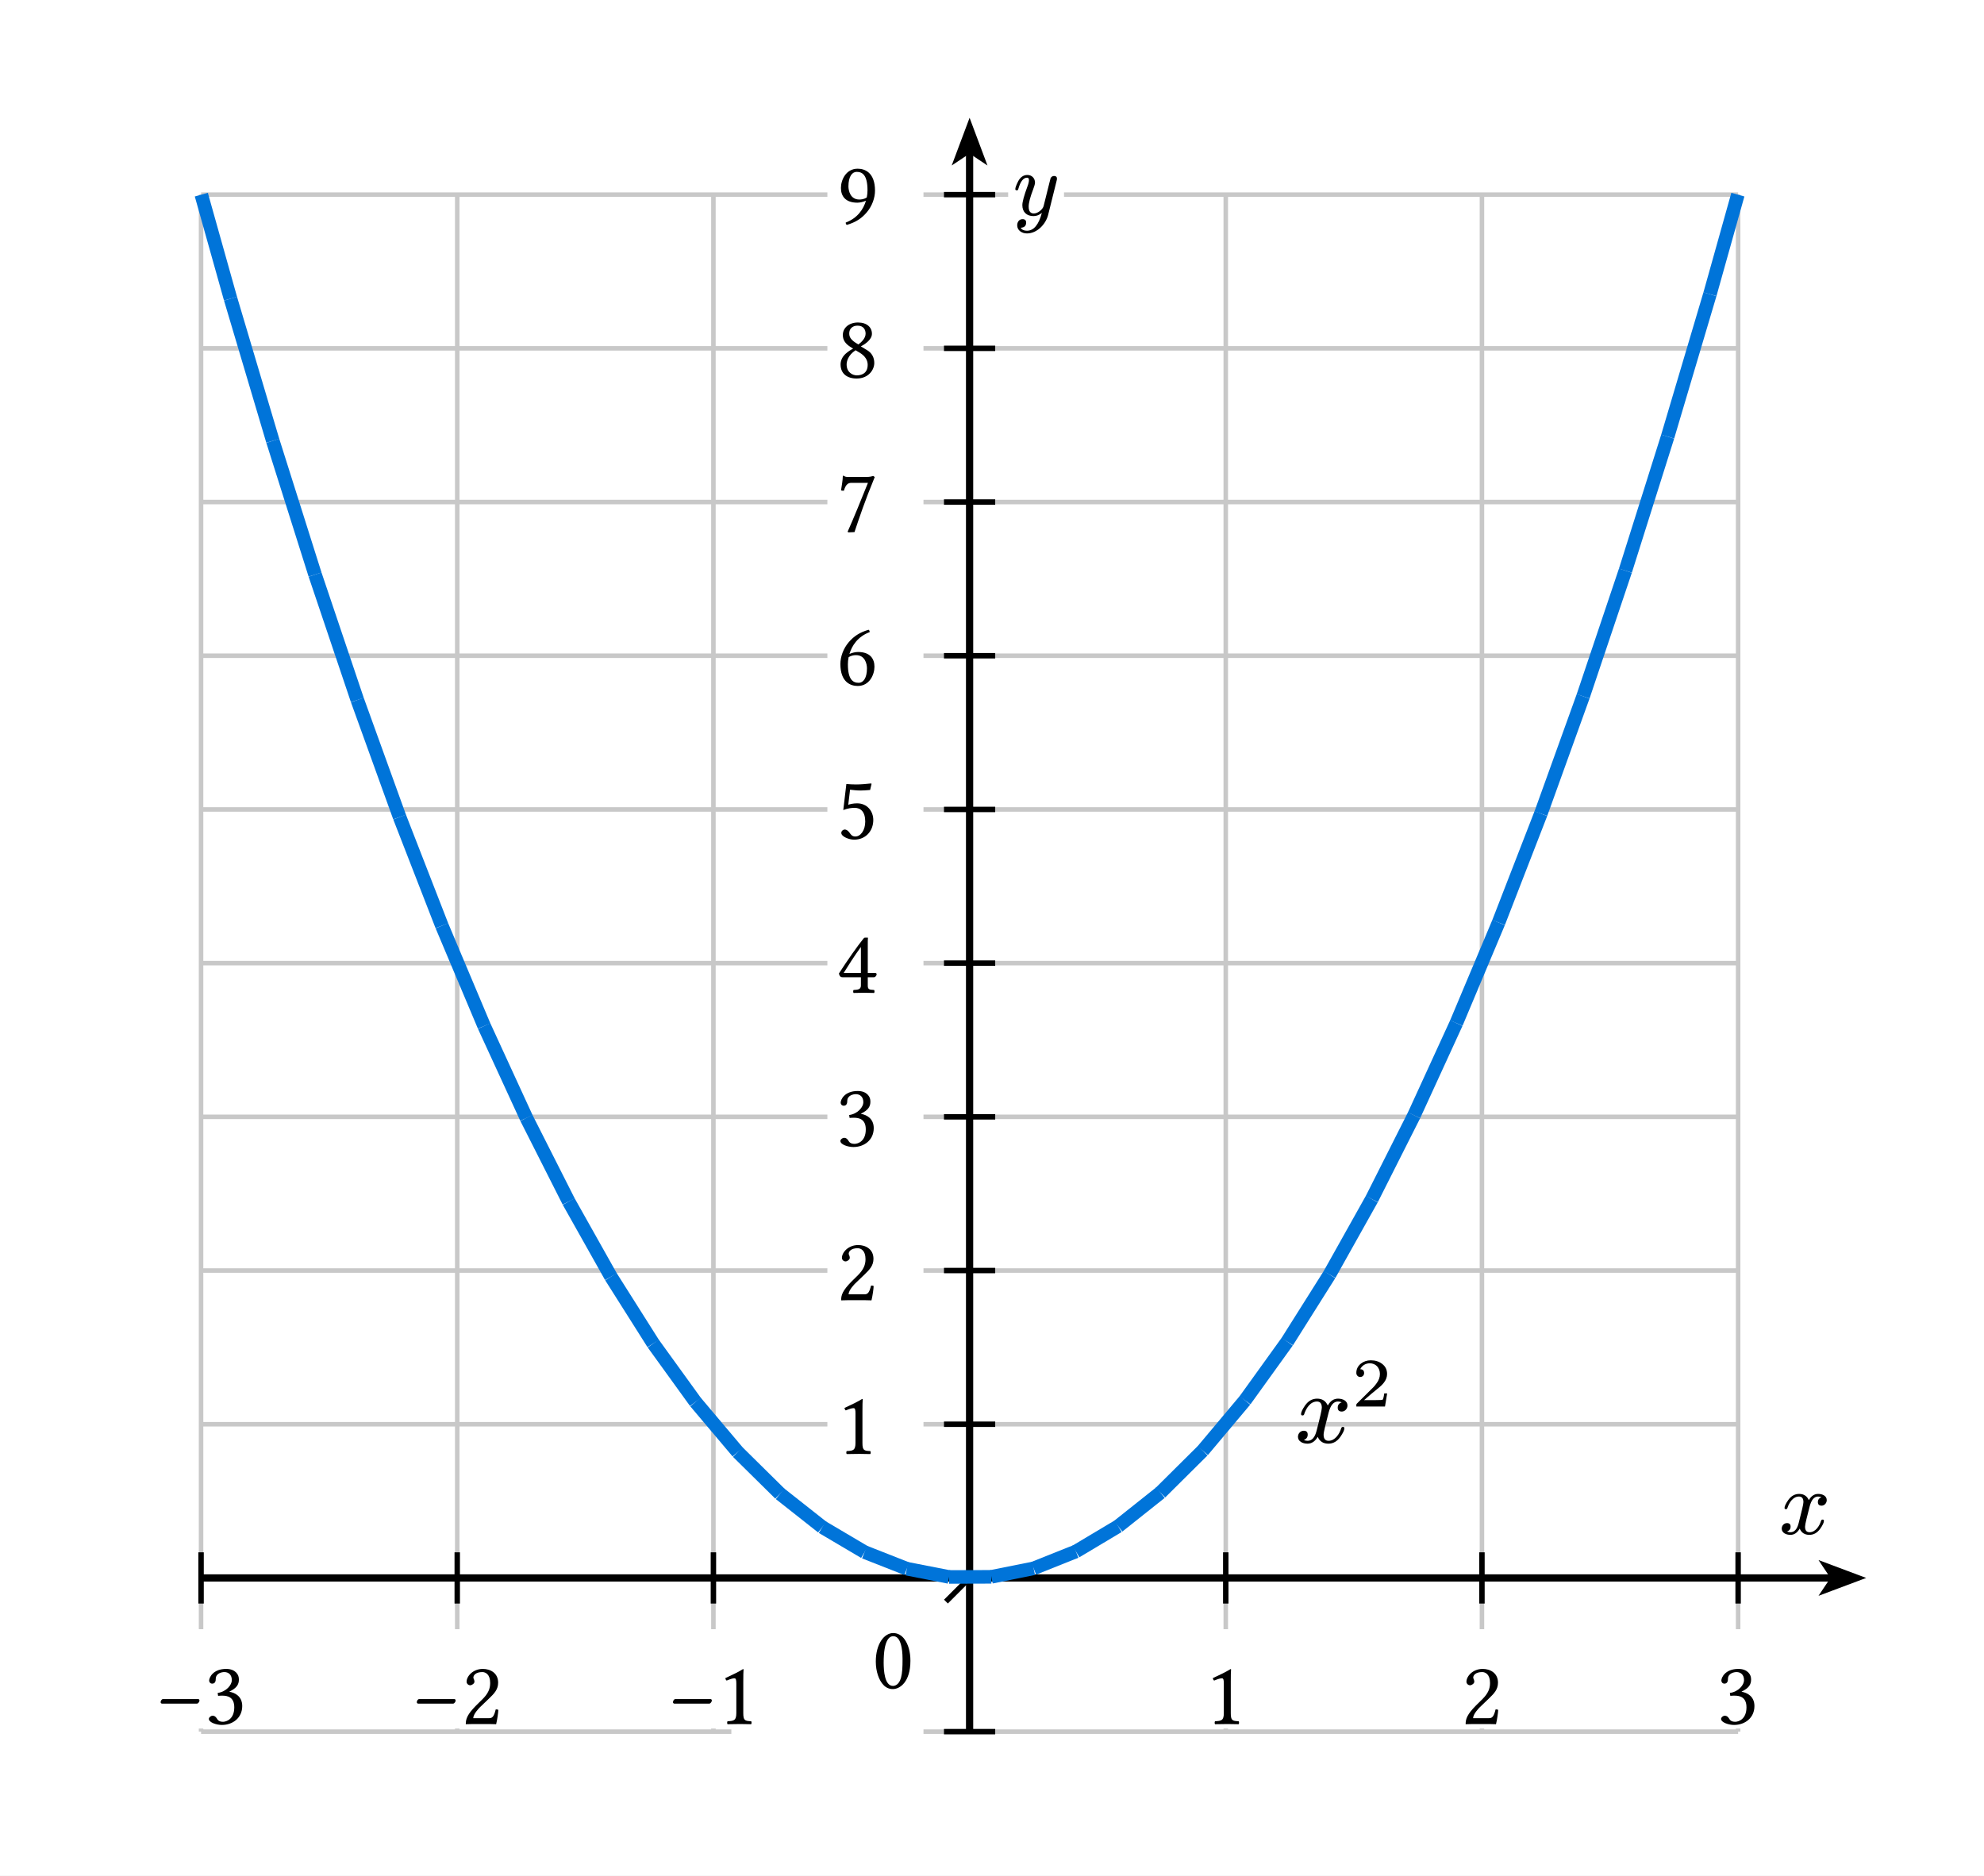
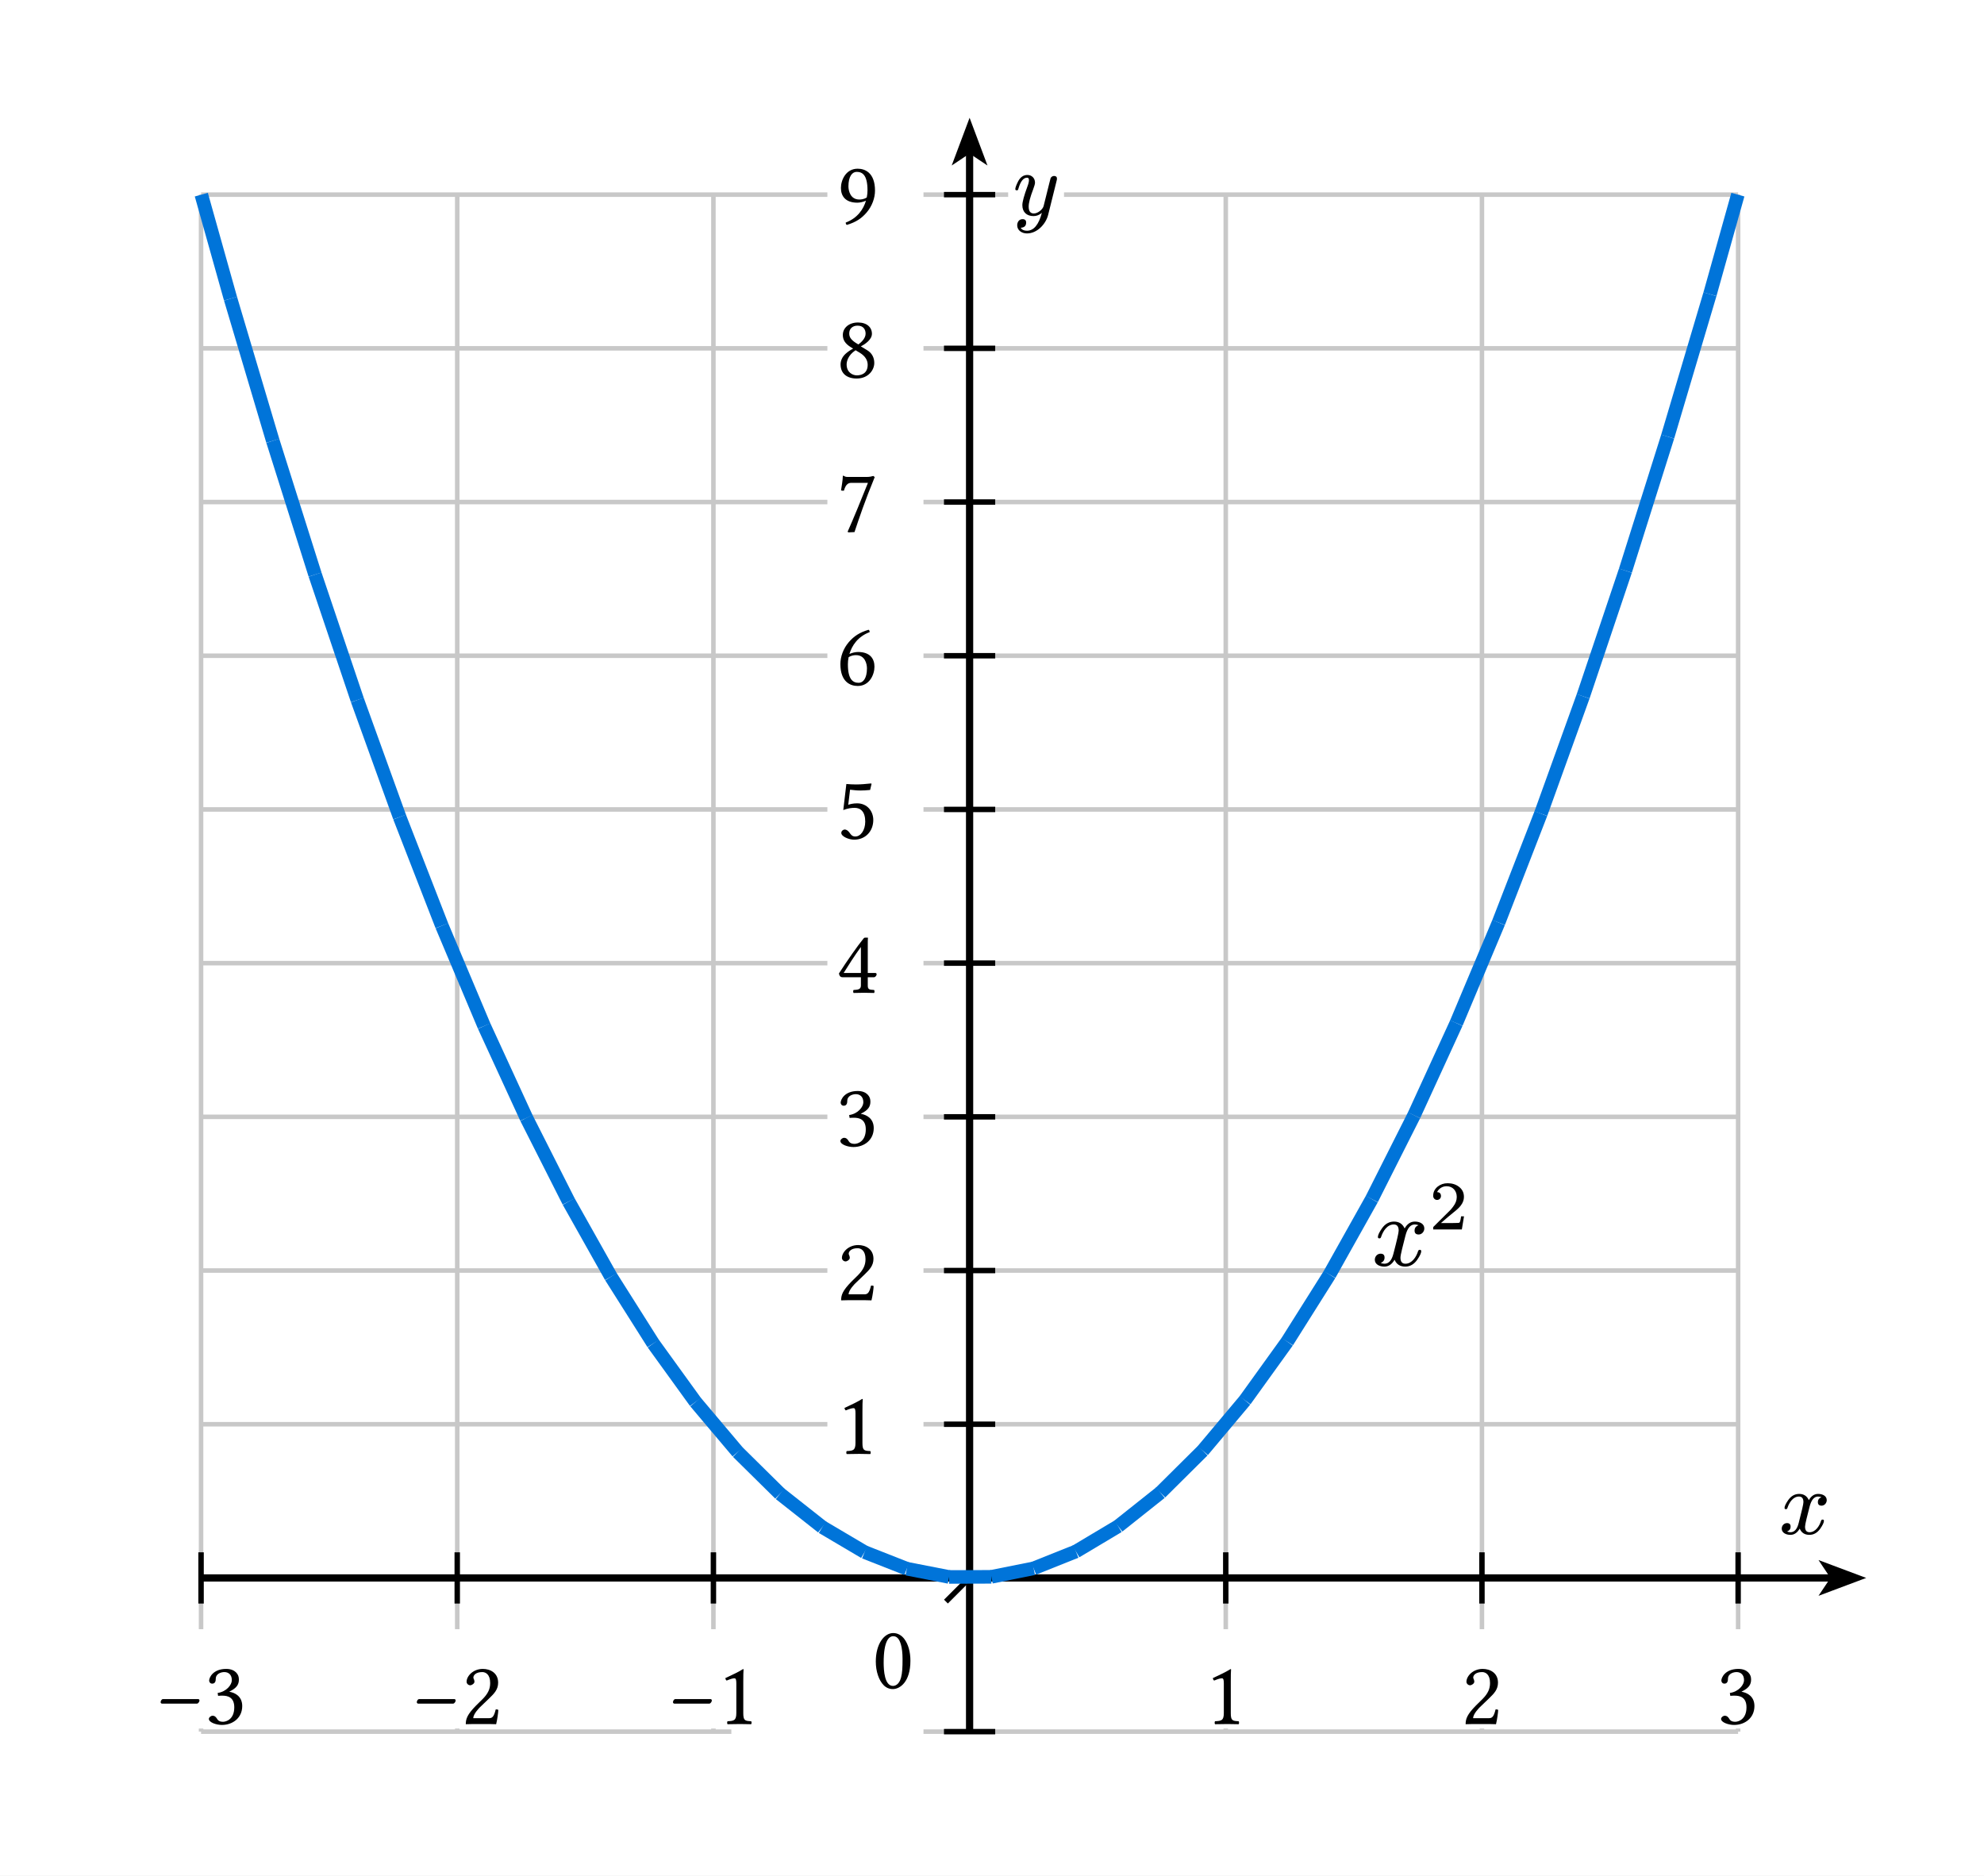
<svg xmlns="http://www.w3.org/2000/svg" xmlns:xlink="http://www.w3.org/1999/xlink" viewBox="0 0 219.534 207.549" width="219.534pt" height="207.549pt">
  <path fill="#ffffff" fill-rule="nonzero" d="M 0 0v 207.549h 219.534v -207.549Z " />
  <g transform="translate(14.17323 14.17323)">
    <path fill="none" stroke="#c8c8c8" stroke-width="0.5" stroke-linecap="butt" stroke-linejoin="miter" stroke-miterlimit="4" transform="translate(8.075 176.0262)" d="M 0 0m 0 1.417v -1.417" />
    <path fill="none" stroke="#c8c8c8" stroke-width="0.5" stroke-linecap="butt" stroke-linejoin="miter" stroke-miterlimit="4" transform="translate(8.075 7.364737)" d="M 0 0m 0 158.74v -158.74" />
    <path fill="none" stroke="#c8c8c8" stroke-width="0.5" stroke-linecap="butt" stroke-linejoin="miter" stroke-miterlimit="4" transform="translate(36.42146 176.0262)" d="M 0 0m 0 1.417v -1.417" />
    <path fill="none" stroke="#c8c8c8" stroke-width="0.5" stroke-linecap="butt" stroke-linejoin="miter" stroke-miterlimit="4" transform="translate(36.42146 7.364737)" d="M 0 0m 0 158.74v -158.74" />
    <path fill="none" stroke="#c8c8c8" stroke-width="0.5" stroke-linecap="butt" stroke-linejoin="miter" stroke-miterlimit="4" transform="translate(64.76791 176.0262)" d="M 0 0m 0 1.417v -1.417" />
    <path fill="none" stroke="#c8c8c8" stroke-width="0.5" stroke-linecap="butt" stroke-linejoin="miter" stroke-miterlimit="4" transform="translate(64.76791 7.364737)" d="M 0 0m 0 158.74v -158.74" />
    <path fill="none" stroke="#c8c8c8" stroke-width="0.5" stroke-linecap="butt" stroke-linejoin="miter" stroke-miterlimit="4" transform="translate(93.11437 7.364737)" d="M 0 0m 0 170.079v -170.079" />
    <path fill="none" stroke="#c8c8c8" stroke-width="0.5" stroke-linecap="butt" stroke-linejoin="miter" stroke-miterlimit="4" transform="translate(121.4608 176.0262)" d="M 0 0m 0 1.417v -1.417" />
    <path fill="none" stroke="#c8c8c8" stroke-width="0.5" stroke-linecap="butt" stroke-linejoin="miter" stroke-miterlimit="4" transform="translate(121.4608 7.364737)" d="M 0 0m 0 158.74v -158.74" />
    <path fill="none" stroke="#c8c8c8" stroke-width="0.5" stroke-linecap="butt" stroke-linejoin="miter" stroke-miterlimit="4" transform="translate(149.8073 176.0262)" d="M 0 0m 0 1.417v -1.417" />
    <path fill="none" stroke="#c8c8c8" stroke-width="0.5" stroke-linecap="butt" stroke-linejoin="miter" stroke-miterlimit="4" transform="translate(149.8073 7.364737)" d="M 0 0m 0 158.74v -158.74" />
    <path fill="none" stroke="#c8c8c8" stroke-width="0.5" stroke-linecap="butt" stroke-linejoin="miter" stroke-miterlimit="4" transform="translate(178.1537 176.0262)" d="M 0 0m 0 1.417v -1.417" />
    <path fill="none" stroke="#c8c8c8" stroke-width="0.5" stroke-linecap="butt" stroke-linejoin="miter" stroke-miterlimit="4" transform="translate(178.1537 7.364737)" d="M 0 0m 0 158.74v -158.74" />
    <path fill="none" stroke="#c8c8c8" stroke-width="0.5" stroke-linecap="butt" stroke-linejoin="miter" stroke-miterlimit="4" transform="translate(8.075 177.4435)" d="M 0 0h 58.677" />
    <path fill="none" stroke="#c8c8c8" stroke-width="0.5" stroke-linecap="butt" stroke-linejoin="miter" stroke-miterlimit="4" transform="translate(88.01201 177.4435)" d="M 0 0h 90.142" />
    <path fill="none" stroke="#c8c8c8" stroke-width="0.5" stroke-linecap="butt" stroke-linejoin="miter" stroke-miterlimit="4" transform="translate(8.075 160.4356)" d="M 0 0h 170.079" />
    <path fill="none" stroke="#c8c8c8" stroke-width="0.5" stroke-linecap="butt" stroke-linejoin="miter" stroke-miterlimit="4" transform="translate(8.075 143.4277)" d="M 0 0h 71.15" />
    <path fill="none" stroke="#c8c8c8" stroke-width="0.5" stroke-linecap="butt" stroke-linejoin="miter" stroke-miterlimit="4" transform="translate(88.01201 143.4277)" d="M 0 0h 90.142" />
    <path fill="none" stroke="#c8c8c8" stroke-width="0.5" stroke-linecap="butt" stroke-linejoin="miter" stroke-miterlimit="4" transform="translate(8.075 126.4199)" d="M 0 0h 71.15" />
    <path fill="none" stroke="#c8c8c8" stroke-width="0.5" stroke-linecap="butt" stroke-linejoin="miter" stroke-miterlimit="4" transform="translate(88.01201 126.4199)" d="M 0 0h 90.142" />
    <path fill="none" stroke="#c8c8c8" stroke-width="0.5" stroke-linecap="butt" stroke-linejoin="miter" stroke-miterlimit="4" transform="translate(8.075 109.412)" d="M 0 0h 71.15" />
    <path fill="none" stroke="#c8c8c8" stroke-width="0.5" stroke-linecap="butt" stroke-linejoin="miter" stroke-miterlimit="4" transform="translate(88.01201 109.412)" d="M 0 0h 90.142" />
    <path fill="none" stroke="#c8c8c8" stroke-width="0.5" stroke-linecap="butt" stroke-linejoin="miter" stroke-miterlimit="4" transform="translate(8.075 92.40411)" d="M 0 0h 71.15" />
    <path fill="none" stroke="#c8c8c8" stroke-width="0.5" stroke-linecap="butt" stroke-linejoin="miter" stroke-miterlimit="4" transform="translate(88.01201 92.40411)" d="M 0 0h 90.142" />
    <path fill="none" stroke="#c8c8c8" stroke-width="0.5" stroke-linecap="butt" stroke-linejoin="miter" stroke-miterlimit="4" transform="translate(8.075 75.39623)" d="M 0 0h 71.15" />
    <path fill="none" stroke="#c8c8c8" stroke-width="0.5" stroke-linecap="butt" stroke-linejoin="miter" stroke-miterlimit="4" transform="translate(88.01201 75.39623)" d="M 0 0h 90.142" />
    <path fill="none" stroke="#c8c8c8" stroke-width="0.5" stroke-linecap="butt" stroke-linejoin="miter" stroke-miterlimit="4" transform="translate(8.075 58.38836)" d="M 0 0h 71.15" />
    <path fill="none" stroke="#c8c8c8" stroke-width="0.5" stroke-linecap="butt" stroke-linejoin="miter" stroke-miterlimit="4" transform="translate(88.01201 58.38836)" d="M 0 0h 90.142" />
    <path fill="none" stroke="#c8c8c8" stroke-width="0.5" stroke-linecap="butt" stroke-linejoin="miter" stroke-miterlimit="4" transform="translate(8.075 41.38048)" d="M 0 0h 71.15" />
    <path fill="none" stroke="#c8c8c8" stroke-width="0.5" stroke-linecap="butt" stroke-linejoin="miter" stroke-miterlimit="4" transform="translate(88.01201 41.38048)" d="M 0 0h 90.142" />
    <path fill="none" stroke="#c8c8c8" stroke-width="0.5" stroke-linecap="butt" stroke-linejoin="miter" stroke-miterlimit="4" transform="translate(8.075 24.37261)" d="M 0 0h 71.15" />
    <path fill="none" stroke="#c8c8c8" stroke-width="0.5" stroke-linecap="butt" stroke-linejoin="miter" stroke-miterlimit="4" transform="translate(88.01201 24.37261)" d="M 0 0h 90.142" />
    <path fill="none" stroke="#c8c8c8" stroke-width="0.5" stroke-linecap="butt" stroke-linejoin="miter" stroke-miterlimit="4" transform="translate(8.075 7.364737)" d="M 0 0h 71.15" />
    <path fill="none" stroke="#c8c8c8" stroke-width="0.5" stroke-linecap="butt" stroke-linejoin="miter" stroke-miterlimit="4" transform="translate(88.01201 7.364737)" d="M 0 0h 90.142" />
    <path fill="none" stroke="#000000" stroke-width="0.8" stroke-linecap="butt" stroke-linejoin="miter" stroke-miterlimit="4" transform="translate(8.075 160.4356)" d="M 0 0h 180.774" />
    <path fill="#000000" fill-rule="nonzero" stroke="#000000" stroke-width="0.8" stroke-linecap="butt" stroke-linejoin="miter" stroke-miterlimit="4" stroke-dashoffset="0" stroke-dasharray="" transform="translate(188.0697 159.2663)" d="M 0 0m 3.118 1.169l -3.118 -1.169l 0.78 1.169l -0.78 1.169l 3.118 -1.169Z " />
    <path fill="none" stroke="#000000" stroke-width="0.8" stroke-linecap="butt" stroke-linejoin="miter" stroke-miterlimit="4" transform="translate(93.11437 2.338583)" d="M 0 0m 0 175.105v -175.105" />
    <path fill="#000000" fill-rule="nonzero" stroke="#000000" stroke-width="0.8" stroke-linecap="butt" stroke-linejoin="miter" stroke-miterlimit="4" stroke-dashoffset="0" stroke-dasharray="" transform="translate(91.94508)" d="M 0 0m 1.169 0l -1.169 3.118l 1.169 -0.78l 1.169 0.78l -1.169 -3.118Z " />
    <path fill="none" stroke="#000000" stroke-width="0.6" stroke-linecap="butt" stroke-linejoin="miter" stroke-miterlimit="4" transform="translate(8.075 157.601)" d="M 0 0m 0 5.669v -5.669" />
    <path fill="none" transform="translate(0 167.5222)" d="M 0 0h 16.15v 11.68h -16.15v -11.68Z " />
    <g transform="translate(-1.26e-7 167.5222)">
      <g transform="translate(2 2)">
        <path fill="#ffffff" fill-rule="nonzero" d="M 0 0v 7.58h 12.15v -7.58Z " />
        <g transform="matrix(1 0 0 -1 1 7.08)">
          <use xlink:href="#g769096BA7538C9DB0AE1F13573F95E13" x="0" y="0" fill="#000000" fill-rule="nonzero" />
          <use xlink:href="#gEC79FC52D225D04391F52749EE46159D" x="5.5" y="0" fill="#000000" fill-rule="nonzero" />
        </g>
      </g>
    </g>
    <path fill="none" stroke="#000000" stroke-width="0.6" stroke-linecap="butt" stroke-linejoin="miter" stroke-miterlimit="4" transform="translate(36.42146 157.601)" d="M 0 0m 0 5.669v -5.669" />
    <path fill="none" transform="translate(28.34646 167.5222)" d="M 0 0h 16.15v 11.6h -16.15v -11.6Z " />
    <g transform="translate(28.34646 167.5222)">
      <g transform="translate(2 2)">
        <path fill="#ffffff" fill-rule="nonzero" d="M 0 0v 7.58h 12.15v -7.58Z " />
        <g transform="matrix(1 0 0 -1 1 7.08)">
          <use xlink:href="#g769096BA7538C9DB0AE1F13573F95E13" x="0" y="0" fill="#000000" fill-rule="nonzero" />
          <use xlink:href="#gD51D1BA75A4578B9DA0C9BBB90D056B7" x="5.5" y="0" fill="#000000" fill-rule="nonzero" />
        </g>
      </g>
    </g>
    <path fill="none" stroke="#000000" stroke-width="0.6" stroke-linecap="butt" stroke-linejoin="miter" stroke-miterlimit="4" transform="translate(64.76791 157.601)" d="M 0 0m 0 5.669v -5.669" />
    <path fill="none" transform="translate(56.69291 167.5222)" d="M 0 0h 16.15v 11.6h -16.15v -11.6Z " />
    <g transform="translate(56.69291 167.5222)">
      <g transform="translate(2 2)">
        <path fill="#ffffff" fill-rule="nonzero" d="M 0 0v 7.58h 12.15v -7.58Z " />
        <g transform="matrix(1 0 0 -1 1 7.08)">
          <use xlink:href="#g769096BA7538C9DB0AE1F13573F95E13" x="0" y="0" fill="#000000" fill-rule="nonzero" />
          <use xlink:href="#g90E80DFA2ED72D656149A2EAA0923C99" x="5.5" y="0" fill="#000000" fill-rule="nonzero" />
        </g>
      </g>
    </g>
    <path fill="none" stroke="#000000" stroke-width="0.6" stroke-linecap="butt" stroke-linejoin="miter" stroke-miterlimit="4" transform="translate(93.11437 157.601)" d="M 0 0m 0 5.669v -5.669" />
    <path fill="none" stroke="#000000" stroke-width="0.6" stroke-linecap="butt" stroke-linejoin="miter" stroke-miterlimit="4" transform="translate(121.4608 157.601)" d="M 0 0m 0 5.669v -5.669" />
    <path fill="none" transform="translate(116.1358 167.5222)" d="M 0 0h 10.65v 11.6h -10.65v -11.6Z " />
    <g transform="translate(116.1358 167.5222)">
      <g transform="translate(2 2)">
        <path fill="#ffffff" fill-rule="nonzero" d="M 0 0v 7.58h 6.65v -7.58Z " />
        <g transform="matrix(1 0 0 -1 1 7.08)">
          <use xlink:href="#g90E80DFA2ED72D656149A2EAA0923C99" x="0" y="0" fill="#000000" fill-rule="nonzero" />
        </g>
      </g>
    </g>
    <path fill="none" stroke="#000000" stroke-width="0.6" stroke-linecap="butt" stroke-linejoin="miter" stroke-miterlimit="4" transform="translate(149.8073 157.601)" d="M 0 0m 0 5.669v -5.669" />
    <path fill="none" transform="translate(144.4823 167.5222)" d="M 0 0h 10.65v 11.6h -10.65v -11.6Z " />
    <g transform="translate(144.4823 167.5222)">
      <g transform="translate(2 2)">
        <path fill="#ffffff" fill-rule="nonzero" d="M 0 0v 7.58h 6.65v -7.58Z " />
        <g transform="matrix(1 0 0 -1 1 7.08)">
          <use xlink:href="#gD51D1BA75A4578B9DA0C9BBB90D056B7" x="0" y="0" fill="#000000" fill-rule="nonzero" />
        </g>
      </g>
    </g>
    <path fill="none" stroke="#000000" stroke-width="0.6" stroke-linecap="butt" stroke-linejoin="miter" stroke-miterlimit="4" transform="translate(178.1537 157.601)" d="M 0 0m 0 5.669v -5.669" />
    <path fill="none" transform="translate(172.8287 167.5222)" d="M 0 0h 10.65v 11.68h -10.65v -11.68Z " />
    <g transform="translate(172.8287 167.5222)">
      <g transform="translate(2 2)">
        <path fill="#ffffff" fill-rule="nonzero" d="M 0 0v 7.58h 6.65v -7.58Z " />
        <g transform="matrix(1 0 0 -1 1 7.08)">
          <use xlink:href="#gEC79FC52D225D04391F52749EE46159D" x="0" y="0" fill="#000000" fill-rule="nonzero" />
        </g>
      </g>
    </g>
    <path fill="none" stroke="#000000" stroke-width="0.6" stroke-linecap="butt" stroke-linejoin="miter" stroke-miterlimit="4" transform="translate(90.27972 177.4435)" d="M 0 0h 5.669" />
    <path fill="none" stroke="#000000" stroke-width="0.6" stroke-linecap="butt" stroke-linejoin="miter" stroke-miterlimit="4" transform="translate(90.27972 160.4356)" d="M 0 0h 5.669" />
    <path fill="none" stroke="#000000" stroke-width="0.6" stroke-linecap="butt" stroke-linejoin="miter" stroke-miterlimit="4" transform="translate(90.27972 143.4277)" d="M 0 0h 5.669" />
    <path fill="none" transform="translate(75.37776 137.6277)" d="M 0 0h 10.65v 11.6h -10.65v -11.6Z " />
    <g transform="translate(75.37776 137.6277)">
      <g transform="translate(2 2)">
        <path fill="#ffffff" fill-rule="nonzero" d="M 0 0v 7.58h 6.65v -7.58Z " />
        <g transform="matrix(1 0 0 -1 1 7.08)">
          <use xlink:href="#g90E80DFA2ED72D656149A2EAA0923C99" x="0" y="0" fill="#000000" fill-rule="nonzero" />
        </g>
      </g>
    </g>
    <path fill="none" stroke="#000000" stroke-width="0.6" stroke-linecap="butt" stroke-linejoin="miter" stroke-miterlimit="4" transform="translate(90.27972 126.4199)" d="M 0 0h 5.669" />
    <path fill="none" transform="translate(75.37776 120.6199)" d="M 0 0h 10.65v 11.6h -10.65v -11.6Z " />
    <g transform="translate(75.37776 120.6199)">
      <g transform="translate(2 2)">
        <path fill="#ffffff" fill-rule="nonzero" d="M 0 0v 7.58h 6.65v -7.58Z " />
        <g transform="matrix(1 0 0 -1 1 7.08)">
          <use xlink:href="#gD51D1BA75A4578B9DA0C9BBB90D056B7" x="0" y="0" fill="#000000" fill-rule="nonzero" />
        </g>
      </g>
    </g>
    <path fill="none" stroke="#000000" stroke-width="0.6" stroke-linecap="butt" stroke-linejoin="miter" stroke-miterlimit="4" transform="translate(90.27972 109.412)" d="M 0 0h 5.669" />
    <path fill="none" transform="translate(75.37776 103.572)" d="M 0 0h 10.65v 11.68h -10.65v -11.68Z " />
    <g transform="translate(75.37776 103.572)">
      <g transform="translate(2 2)">
        <path fill="#ffffff" fill-rule="nonzero" d="M 0 0v 7.58h 6.65v -7.58Z " />
        <g transform="matrix(1 0 0 -1 1 7.08)">
          <use xlink:href="#gEC79FC52D225D04391F52749EE46159D" x="0" y="0" fill="#000000" fill-rule="nonzero" />
        </g>
      </g>
    </g>
    <path fill="none" stroke="#000000" stroke-width="0.6" stroke-linecap="butt" stroke-linejoin="miter" stroke-miterlimit="4" transform="translate(90.27972 92.40411)" d="M 0 0h 5.669" />
    <path fill="none" transform="translate(75.37776 86.60411)" d="M 0 0h 10.65v 11.6h -10.65v -11.6Z " />
    <g transform="translate(75.37776 86.60411)">
      <g transform="translate(2 2)">
        <path fill="#ffffff" fill-rule="nonzero" d="M 0 0v 7.58h 6.65v -7.58Z " />
        <g transform="matrix(1 0 0 -1 1 7.08)">
          <use xlink:href="#g9FDA399337BA5CEE43DE6885B462BE24" x="0" y="0" fill="#000000" fill-rule="nonzero" />
        </g>
      </g>
    </g>
    <path fill="none" stroke="#000000" stroke-width="0.6" stroke-linecap="butt" stroke-linejoin="miter" stroke-miterlimit="4" transform="translate(90.27972 75.39623)" d="M 0 0h 5.669" />
    <path fill="none" transform="translate(75.37776 69.55123)" d="M 0 0h 10.65v 11.69h -10.65v -11.69Z " />
    <g transform="translate(75.37776 69.55123)">
      <g transform="translate(2 2)">
        <path fill="#ffffff" fill-rule="nonzero" d="M 0 0v 7.58h 6.65v -7.58Z " />
        <g transform="matrix(1 0 0 -1 1 7.08)">
          <use xlink:href="#g53E88946A301F5C1DCEA2C720F6596D3" x="0" y="0" fill="#000000" fill-rule="nonzero" />
        </g>
      </g>
    </g>
    <path fill="none" stroke="#000000" stroke-width="0.6" stroke-linecap="butt" stroke-linejoin="miter" stroke-miterlimit="4" transform="translate(90.27972 58.38836)" d="M 0 0h 5.669" />
    <path fill="none" transform="translate(75.37776 52.54336)" d="M 0 0h 10.65v 11.69h -10.65v -11.69Z " />
    <g transform="translate(75.37776 52.54336)">
      <g transform="translate(2 2)">
        <path fill="#ffffff" fill-rule="nonzero" d="M 0 0v 7.58h 6.65v -7.58Z " />
        <g transform="matrix(1 0 0 -1 1 7.08)">
          <use xlink:href="#g9CDE2E24D779DEC8C09236644F4BDC06" x="0" y="0" fill="#000000" fill-rule="nonzero" />
        </g>
      </g>
    </g>
    <path fill="none" stroke="#000000" stroke-width="0.6" stroke-linecap="butt" stroke-linejoin="miter" stroke-miterlimit="4" transform="translate(90.27972 41.38048)" d="M 0 0h 5.669" />
    <path fill="none" transform="translate(75.37776 35.52548)" d="M 0 0h 10.65v 11.71h -10.65v -11.71Z " />
    <g transform="translate(75.37776 35.52548)">
      <g transform="translate(2 2)">
        <path fill="#ffffff" fill-rule="nonzero" d="M 0 0v 7.58h 6.65v -7.58Z " />
        <g transform="matrix(1 0 0 -1 1 7.08)">
          <use xlink:href="#gB053ABF9EF71983F202CCECD8EE25F6D" x="0" y="0" fill="#000000" fill-rule="nonzero" />
        </g>
      </g>
    </g>
    <path fill="none" stroke="#000000" stroke-width="0.6" stroke-linecap="butt" stroke-linejoin="miter" stroke-miterlimit="4" transform="translate(90.27972 24.37261)" d="M 0 0h 5.669" />
    <path fill="none" transform="translate(75.37776 18.53261)" d="M 0 0h 10.65v 11.68h -10.65v -11.68Z " />
    <g transform="translate(75.37776 18.53261)">
      <g transform="translate(2 2)">
        <path fill="#ffffff" fill-rule="nonzero" d="M 0 0v 7.58h 6.65v -7.58Z " />
        <g transform="matrix(1 0 0 -1 1 7.08)">
          <use xlink:href="#g570774105255CD33C8B695C543E4AB5D" x="0" y="0" fill="#000000" fill-rule="nonzero" />
        </g>
      </g>
    </g>
    <path fill="none" stroke="#000000" stroke-width="0.6" stroke-linecap="butt" stroke-linejoin="miter" stroke-miterlimit="4" transform="translate(90.27972 7.364737)" d="M 0 0h 5.669" />
    <path fill="none" transform="translate(75.37776 1.514737)" d="M 0 0h 10.65v 11.7h -10.65v -11.7Z " />
    <g transform="translate(75.37776 1.514737)">
      <g transform="translate(2 2)">
        <path fill="#ffffff" fill-rule="nonzero" d="M 0 0v 7.58h 6.65v -7.58Z " />
        <g transform="matrix(1 0 0 -1 1 7.08)">
          <use xlink:href="#g3822A2BEAC8DE8C499593DEB879DF18A" x="0" y="0" fill="#000000" fill-rule="nonzero" />
        </g>
      </g>
    </g>
    <path fill="none" stroke="#000000" stroke-width="0.6" stroke-linecap="butt" stroke-linejoin="miter" stroke-miterlimit="4" transform="translate(90.49736 160.9367)" d="M 0 0m 2.116 0l -2.116 2.116" />
    <path fill="none" transform="translate(79.34626 163.5537)" d="M 0 0h 10.65v 11.68h -10.65v -11.68Z " />
    <g transform="translate(79.34626 163.5537)">
      <g transform="translate(2 2)">
        <path fill="#ffffff" fill-rule="nonzero" d="M 0 0v 7.58h 6.65v -7.58Z " />
        <g transform="matrix(1 0 0 -1 1 7.08)">
          <use xlink:href="#g6DFAD7171EBFBAC7EAFD0C61FA59A787" x="0" y="0" fill="#000000" fill-rule="nonzero" />
        </g>
      </g>
    </g>
    <path fill="none" transform="translate(180.1896 146.2279)" d="M 0 0h 10.72v 11.94h -10.72v -11.94Z " />
    <g transform="translate(180.1896 146.2279)">
      <g transform="translate(2 2)">
        <path fill="#ffffff" fill-rule="nonzero" d="M 0 0v 7.83h 6.72v -7.83Z " />
        <g transform="matrix(1 0 0 -1 0.5 7.33)">
          <use xlink:href="#g8F3B43BF00419FE170D741E9CC615A47" x="0" y="0" fill="#000000" fill-rule="nonzero" />
        </g>
      </g>
    </g>
    <path fill="none" transform="translate(95.38209 0.2781223)" d="M 0 0h 10.18v 13.88h -10.18v -13.88Z " />
    <g transform="translate(95.38209 0.2781223)">
      <g transform="translate(2 2)">
        <path fill="#ffffff" fill-rule="nonzero" d="M 0 0v 7.83h 6.18v -7.83Z " />
        <g transform="matrix(1 0 0 -1 0.5 7.33)">
          <use xlink:href="#gF318040A2BA9CD3C6D4E0BBBF71596E3" x="0" y="0" fill="#000000" fill-rule="nonzero" />
        </g>
      </g>
    </g>
    <path fill="none" stroke="#0074d9" stroke-width="1.5" stroke-linecap="butt" stroke-linejoin="miter" stroke-miterlimit="4" transform="translate(8.102463 7.364737)" d="M 0 0l 3.232 11.511" />
    <path fill="none" stroke="#0074d9" stroke-width="1.5" stroke-linecap="butt" stroke-linejoin="miter" stroke-miterlimit="4" transform="translate(11.33484 18.87524)" d="M 0 0l 4.677 15.729" />
    <path fill="none" stroke="#0074d9" stroke-width="1.5" stroke-linecap="butt" stroke-linejoin="miter" stroke-miterlimit="4" transform="translate(16.01201 34.60455)" d="M 0 0l 4.677 14.803" />
    <path fill="none" stroke="#0074d9" stroke-width="1.5" stroke-linecap="butt" stroke-linejoin="miter" stroke-miterlimit="4" transform="translate(20.68917 49.40778)" d="M 0 0l 4.677 13.877" />
    <path fill="none" stroke="#0074d9" stroke-width="1.5" stroke-linecap="butt" stroke-linejoin="miter" stroke-miterlimit="4" transform="translate(25.36634 63.28493)" d="M 0 0l 4.677 12.951" />
    <path fill="none" stroke="#0074d9" stroke-width="1.5" stroke-linecap="butt" stroke-linejoin="miter" stroke-miterlimit="4" transform="translate(30.0435 76.236)" d="M 0 0l 4.677 12.025" />
    <path fill="none" stroke="#0074d9" stroke-width="1.5" stroke-linecap="butt" stroke-linejoin="miter" stroke-miterlimit="4" transform="translate(34.72067 88.26099)" d="M 0 0l 4.677 11.099" />
    <path fill="none" stroke="#0074d9" stroke-width="1.5" stroke-linecap="butt" stroke-linejoin="miter" stroke-miterlimit="4" transform="translate(39.39783 99.3599)" d="M 0 0l 4.677 10.173" />
    <path fill="none" stroke="#0074d9" stroke-width="1.5" stroke-linecap="butt" stroke-linejoin="miter" stroke-miterlimit="4" transform="translate(44.075 109.5327)" d="M 0 0l 4.677 9.247" />
    <path fill="none" stroke="#0074d9" stroke-width="1.5" stroke-linecap="butt" stroke-linejoin="miter" stroke-miterlimit="4" transform="translate(48.75217 118.7795)" d="M 0 0l 4.677 8.321" />
    <path fill="none" stroke="#0074d9" stroke-width="1.5" stroke-linecap="butt" stroke-linejoin="miter" stroke-miterlimit="4" transform="translate(53.42933 127.1002)" d="M 0 0l 4.677 7.395" />
    <path fill="none" stroke="#0074d9" stroke-width="1.5" stroke-linecap="butt" stroke-linejoin="miter" stroke-miterlimit="4" transform="translate(58.1065 134.4948)" d="M 0 0l 4.677 6.469" />
    <path fill="none" stroke="#0074d9" stroke-width="1.5" stroke-linecap="butt" stroke-linejoin="miter" stroke-miterlimit="4" transform="translate(62.78366 140.9633)" d="M 0 0l 4.677 5.542" />
    <path fill="none" stroke="#0074d9" stroke-width="1.5" stroke-linecap="butt" stroke-linejoin="miter" stroke-miterlimit="4" transform="translate(67.46083 146.5057)" d="M 0 0l 4.677 4.616" />
    <path fill="none" stroke="#0074d9" stroke-width="1.5" stroke-linecap="butt" stroke-linejoin="miter" stroke-miterlimit="4" transform="translate(72.13799 151.1221)" d="M 0 0l 4.677 3.69" />
    <path fill="none" stroke="#0074d9" stroke-width="1.5" stroke-linecap="butt" stroke-linejoin="miter" stroke-miterlimit="4" transform="translate(76.81516 154.8124)" d="M 0 0l 4.677 2.764" />
    <path fill="none" stroke="#0074d9" stroke-width="1.5" stroke-linecap="butt" stroke-linejoin="miter" stroke-miterlimit="4" transform="translate(81.49232 157.5766)" d="M 0 0l 4.677 1.838" />
    <path fill="none" stroke="#0074d9" stroke-width="1.5" stroke-linecap="butt" stroke-linejoin="miter" stroke-miterlimit="4" transform="translate(86.16949 159.4147)" d="M 0 0l 4.677 0.912" />
    <path fill="none" stroke="#0074d9" stroke-width="1.5" stroke-linecap="butt" stroke-linejoin="miter" stroke-miterlimit="4" transform="translate(90.84665 160.3127)" d="M 0 0m 0 0.014l 4.677 -0.014" />
    <path fill="none" stroke="#0074d9" stroke-width="1.5" stroke-linecap="butt" stroke-linejoin="miter" stroke-miterlimit="4" transform="translate(95.52382 159.3726)" d="M 0 0m 0 0.94l 4.677 -0.94" />
    <path fill="none" stroke="#0074d9" stroke-width="1.5" stroke-linecap="butt" stroke-linejoin="miter" stroke-miterlimit="4" transform="translate(100.201 157.5064)" d="M 0 0m 0 1.866l 4.677 -1.866" />
    <path fill="none" stroke="#0074d9" stroke-width="1.5" stroke-linecap="butt" stroke-linejoin="miter" stroke-miterlimit="4" transform="translate(104.8781 154.7142)" d="M 0 0m 0 2.792l 4.677 -2.792" />
    <path fill="none" stroke="#0074d9" stroke-width="1.5" stroke-linecap="butt" stroke-linejoin="miter" stroke-miterlimit="4" transform="translate(109.5553 150.9958)" d="M 0 0m 0 3.718l 4.677 -3.718" />
    <path fill="none" stroke="#0074d9" stroke-width="1.5" stroke-linecap="butt" stroke-linejoin="miter" stroke-miterlimit="4" transform="translate(114.2325 146.3514)" d="M 0 0m 0 4.644l 4.677 -4.644" />
    <path fill="none" stroke="#0074d9" stroke-width="1.5" stroke-linecap="butt" stroke-linejoin="miter" stroke-miterlimit="4" transform="translate(118.9096 140.7809)" d="M 0 0m 0 5.571l 4.677 -5.571" />
    <path fill="none" stroke="#0074d9" stroke-width="1.5" stroke-linecap="butt" stroke-linejoin="miter" stroke-miterlimit="4" transform="translate(123.5868 134.2843)" d="M 0 0m 0 6.497l 4.677 -6.497" />
    <path fill="none" stroke="#0074d9" stroke-width="1.5" stroke-linecap="butt" stroke-linejoin="miter" stroke-miterlimit="4" transform="translate(128.264 126.8616)" d="M 0 0m 0 7.423l 4.677 -7.423" />
    <path fill="none" stroke="#0074d9" stroke-width="1.5" stroke-linecap="butt" stroke-linejoin="miter" stroke-miterlimit="4" transform="translate(132.9411 118.5129)" d="M 0 0m 0 8.349l 4.677 -8.349" />
    <path fill="none" stroke="#0074d9" stroke-width="1.5" stroke-linecap="butt" stroke-linejoin="miter" stroke-miterlimit="4" transform="translate(137.6183 109.2381)" d="M 0 0m 0 9.275l 4.677 -9.275" />
    <path fill="none" stroke="#0074d9" stroke-width="1.5" stroke-linecap="butt" stroke-linejoin="miter" stroke-miterlimit="4" transform="translate(142.2955 99.03718)" d="M 0 0m 0 10.201l 4.677 -10.201" />
    <path fill="none" stroke="#0074d9" stroke-width="1.5" stroke-linecap="butt" stroke-linejoin="miter" stroke-miterlimit="4" transform="translate(146.9726 87.9102)" d="M 0 0m 0 11.127l 4.677 -11.127" />
    <path fill="none" stroke="#0074d9" stroke-width="1.5" stroke-linecap="butt" stroke-linejoin="miter" stroke-miterlimit="4" transform="translate(151.6498 75.85715)" d="M 0 0m 0 12.053l 4.677 -12.053" />
    <path fill="none" stroke="#0074d9" stroke-width="1.5" stroke-linecap="butt" stroke-linejoin="miter" stroke-miterlimit="4" transform="translate(156.327 62.87801)" d="M 0 0m 0 12.979l 4.677 -12.979" />
    <path fill="none" stroke="#0074d9" stroke-width="1.5" stroke-linecap="butt" stroke-linejoin="miter" stroke-miterlimit="4" transform="translate(161.0041 48.9728)" d="M 0 0m 0 13.905l 4.677 -13.905" />
    <path fill="none" stroke="#0074d9" stroke-width="1.5" stroke-linecap="butt" stroke-linejoin="miter" stroke-miterlimit="4" transform="translate(165.6813 34.14151)" d="M 0 0m 0 14.831l 4.677 -14.831" />
    <path fill="none" stroke="#0074d9" stroke-width="1.5" stroke-linecap="butt" stroke-linejoin="miter" stroke-miterlimit="4" transform="translate(170.3585 18.38414)" d="M 0 0m 0 15.757l 4.677 -15.757" />
    <path fill="none" stroke="#0074d9" stroke-width="1.5" stroke-linecap="butt" stroke-linejoin="miter" stroke-miterlimit="4" transform="translate(175.0356 7.364737)" d="M 0 0m 0 11.019l 3.089 -11.019" />
-     <path fill="none" transform="translate(127.1301 135.9443)" d="M 0 0h 15.289v 11.634h -15.289v -11.634Z " />
-     <g transform="translate(127.1301 135.9443)">
+     <path fill="none" transform="translate(135.6341 116.3509)" d="M 0 0h 15.289v 11.634h -15.289v -11.634Z " />
+     <g transform="translate(135.6341 116.3509)">
      <g transform="matrix(1 0 0 -1 2 9.513)">
        <use xlink:href="#g7FDD4349A49914F62F30F23AE9794251" x="0" y="0" fill="#000000" fill-rule="nonzero" />
      </g>
      <g transform="matrix(1 0 0 -1 8.292 5.52)">
        <use xlink:href="#g25B224D96CA3F5CCC7E774117FEA026D" x="0" y="0" fill="#000000" fill-rule="nonzero" />
      </g>
    </g>
  </g>
  <defs>
    <symbol id="g769096BA7538C9DB0AE1F13573F95E13" overflow="visible">
      <path d="M 0 0m 4.63 2.26c 0.13 0 0.27 0.23 0.27 0.33c 0 0.08 -0.04 0.17 -0.14 0.17h -3.91c -0.12 0 -0.25 -0.19 -0.25 -0.34c 0 -0.08 0.06 -0.16 0.15 -0.16Z " />
    </symbol>
    <symbol id="gEC79FC52D225D04391F52749EE46159D" overflow="visible">
      <path d="M 0 0m 2.15 5.75c 0.43 0 0.83 -0.26 0.83 -0.9c 0 -0.5 -0.58 -1.27 -1.57 -1.41l 0.05 -0.32c 0.17 0.02 0.35 0.02 0.48 0.02c 0.57 0 1.31 -0.16 1.31 -1.29c 0 -1.33 -0.89 -1.6 -1.24 -1.6c -0.51 0 -0.6 0.23 -0.72 0.41c -0.1 0.14 -0.23 0.26 -0.43 0.26c -0.21 0 -0.42 -0.19 -0.42 -0.35c 0 -0.4 0.84 -0.67 1.44 -0.67c 1.19 0 2.25 0.77 2.25 2.09c 0 1.09 -0.82 1.48 -1.41 1.58l -0.01 0.02c 0.82 0.39 1.05 0.8 1.05 1.33c 0 0.3 -0.07 0.54 -0.31 0.79c -0.22 0.22 -0.57 0.39 -1.09 0.39c -1.47 0 -1.89 -0.96 -1.89 -1.29c 0 -0.14 0.1 -0.34 0.34 -0.34c 0.35 0 0.39 0.33 0.39 0.52c 0 0.64 0.69 0.76 0.95 0.76Z " />
    </symbol>
    <symbol id="gD51D1BA75A4578B9DA0C9BBB90D056B7" overflow="visible">
      <path d="M 0 0m 0.61 4.68c 0 -0.21 0.19 -0.39 0.4 -0.39c 0.17 0 0.47 0.18 0.47 0.4c 0 0.08 -0.02 0.14 -0.04 0.21c -0.02 0.07 -0.08 0.16 -0.08 0.24c 0 0.25 0.26 0.61 0.99 0.61c 0.36 0 0.87 -0.25 0.87 -1.21c 0 -0.64 -0.23 -1.16 -0.82 -1.76l -0.74 -0.73c -0.98 -1 -1.14 -1.48 -1.14 -2.07c 0 0 0.51 0.02 0.83 0.02h 1.75c 0.32 0 0.78 -0.02 0.78 -0.02c 0.13 0.53 0.23 1.28 0.24 1.58c -0.06 0.05 -0.19 0.07 -0.29 0.05c -0.17 -0.71 -0.34 -0.96 -0.7 -0.96h -1.78c 0 0.48 0.69 1.16 0.74 1.21l 1.01 0.97c 0.57 0.55 1 0.99 1 1.75c 0 1.08 -0.88 1.52 -1.69 1.52c -1.11 0 -1.8 -0.82 -1.8 -1.42Z " />
    </symbol>
    <symbol id="g90E80DFA2ED72D656149A2EAA0923C99" overflow="visible">
      <path d="M 0 0m 2.88 1.22v 3.47c 0 0.6 0.01 1.21 0.03 1.34c 0 0.05 -0.02 0.05 -0.06 0.05c -0.55 -0.34 -1.08 -0.59 -1.96 -1c 0.02 -0.11 0.06 -0.21 0.15 -0.27c 0.46 0.19 0.68 0.25 0.87 0.25c 0.17 0 0.2 -0.24 0.2 -0.58v -3.26c 0 -0.83 -0.27 -0.88 -0.97 -0.91c -0.06 -0.06 -0.06 -0.27 0 -0.33c 0.49 0.01 0.85 0.02 1.39 0.02c 0.48 0 0.72 -0.01 1.22 -0.02c 0.06 0.06 0.06 0.27 0 0.33c -0.7 0.03 -0.87 0.08 -0.87 0.91Z " />
    </symbol>
    <symbol id="g9FDA399337BA5CEE43DE6885B462BE24" overflow="visible">
      <path d="M 0 0m 4.3 2.19h -0.83v 2.92c 0 0.5 0 0.89 0.02 0.97l -0.02 0.02h -0.32c -0.07 0 -0.12 -0.06 -0.16 -0.11c -0.63 -0.77 -1.79 -2.42 -2.71 -3.85c 0.03 -0.15 0.09 -0.42 0.39 -0.42h 2.04v -0.92c 0 -0.46 -0.38 -0.46 -0.81 -0.49c -0.06 -0.06 -0.06 -0.27 0 -0.33c 0.32 0.01 0.72 0.02 1.18 0.02c 0.39 0 0.77 -0.01 1.09 -0.02c 0.06 0.06 0.06 0.27 0 0.33c -0.49 0.04 -0.7 0.02 -0.7 0.49v 0.92h 0.69c 0.14 0 0.29 0.19 0.29 0.31c 0 0.1 -0.04 0.16 -0.15 0.16Z m -1.59 2.88v -2.88h -1.91c 0.51 0.82 1.22 1.94 1.91 2.88Z " />
    </symbol>
    <symbol id="g53E88946A301F5C1DCEA2C720F6596D3" overflow="visible">
      <path d="M 0 0m 3.19 1.89c 0 -0.95 -0.5 -1.65 -1.1 -1.65c -0.38 0 -0.51 0.25 -0.66 0.45c -0.13 0.17 -0.3 0.32 -0.51 0.32c -0.19 0 -0.38 -0.17 -0.38 -0.37c 0 -0.41 0.85 -0.75 1.42 -0.75c 1.24 0 2.12 0.92 2.12 2.18c 0 0.97 -0.67 1.84 -1.79 1.84c -0.43 0 -0.8 -0.09 -0.98 -0.16l 0.2 1.67c 0.37 -0.04 0.69 -0.09 1.17 -0.09c 0.3 0 0.64 0.02 1.05 0.06l 0.16 0.68l -0.07 0.04c -0.57 -0.06 -1.11 -0.11 -1.64 -0.11c -0.37 0 -0.73 0.02 -1.08 0.05l -0.34 -2.88c 0.53 0.2 0.91 0.24 1.27 0.24c 0.65 0 1.16 -0.43 1.16 -1.52Z " />
    </symbol>
    <symbol id="g9CDE2E24D779DEC8C09236644F4BDC06" overflow="visible">
      <path d="M 0 0m 1.44 3.43c 0.27 0.91 0.91 1.92 2.24 2.42c 0 0.12 -0.04 0.21 -0.12 0.26c -1.01 -0.3 -1.63 -0.72 -2.19 -1.37c -0.62 -0.72 -0.93 -1.63 -0.93 -2.42c 0 -2.03 1.15 -2.43 1.92 -2.43c 1.31 0 1.85 1.27 1.85 2.13c 0 0.86 -0.46 1.63 -1.82 1.63c -0.26 0 -0.65 -0.08 -0.95 -0.22Z m -0.09 -0.36c 0.33 0.22 0.66 0.23 0.83 0.23c 0.98 0 1.2 -0.96 1.2 -1.46c 0 -1.1 -0.42 -1.6 -0.91 -1.6c -0.63 0 -1.2 0.34 -1.2 2.05c 0 0.23 0.02 0.49 0.08 0.78Z " />
    </symbol>
    <symbol id="gB053ABF9EF71983F202CCECD8EE25F6D" overflow="visible">
      <path d="M 0 0m 1.7 5.35h 1.79c -0.78 -1.94 -1.57 -3.89 -2.25 -5.41l 0.08 -0.07l 0.68 0.03c 0.57 1.7 1.12 3.36 2.24 6.09l -0.16 0.12c -0.17 -0.05 -0.39 -0.11 -0.77 -0.11h -2.06c -0.34 0 -0.32 0.1 -0.5 0.14c -0.03 0 -0.04 0 -0.04 -0.03c -0.01 -0.48 -0.12 -1.08 -0.2 -1.6c 0.11 -0.03 0.21 -0.04 0.32 -0.03c 0.22 0.8 0.55 0.87 0.87 0.87Z " />
    </symbol>
    <symbol id="g570774105255CD33C8B695C543E4AB5D" overflow="visible">
      <path d="M 0 0m 3.93 4.85c 0 0.72 -0.56 1.25 -1.54 1.25c -1.02 0 -1.68 -0.61 -1.68 -1.38c 0 -0.56 0.27 -0.97 0.88 -1.35l 0.26 -0.16c -0.29 -0.15 -0.56 -0.33 -0.81 -0.55c -0.41 -0.36 -0.58 -0.81 -0.58 -1.2c 0 -1.02 0.72 -1.56 1.78 -1.56c 1.31 0 1.95 0.96 1.95 1.72c 0 0.58 -0.25 1.09 -0.78 1.41l -0.71 0.43c 0.47 0.23 1.23 0.75 1.23 1.39Z m -1.67 -4.6c -0.45 0 -1.13 0.31 -1.13 1.21c 0 0.3 0.13 1 0.99 1.57l 0.47 -0.28c 0.62 -0.38 0.87 -0.85 0.87 -1.33c 0 -1 -0.75 -1.17 -1.2 -1.17Z m 0.08 5.5c 0.65 0 0.89 -0.43 0.89 -0.89c 0 -0.54 -0.53 -0.99 -0.8 -1.19l -0.31 0.19c -0.63 0.41 -0.7 0.74 -0.7 1.05c 0 0.46 0.32 0.84 0.92 0.84Z " />
    </symbol>
    <symbol id="g3822A2BEAC8DE8C499593DEB879DF18A" overflow="visible">
      <path d="M 0 0m 3.27 2.56c -0.27 -0.91 -0.91 -1.92 -2.24 -2.42c 0 -0.12 0.04 -0.21 0.12 -0.26c 1.01 0.3 1.63 0.72 2.19 1.37c 0.62 0.72 0.93 1.63 0.93 2.42c 0 2.03 -1.15 2.43 -1.92 2.43c -1.31 0 -1.85 -1.27 -1.85 -2.13c 0 -0.86 0.46 -1.63 1.82 -1.63c 0.26 0 0.65 0.08 0.95 0.22Z m 0.09 0.36c -0.33 -0.22 -0.66 -0.23 -0.83 -0.23c -0.98 0 -1.2 0.96 -1.2 1.46c 0 1.1 0.42 1.6 0.91 1.6c 0.63 0 1.2 -0.34 1.2 -2.05c 0 -0.22 -0.02 -0.49 -0.08 -0.78Z " />
    </symbol>
    <symbol id="g6DFAD7171EBFBAC7EAFD0C61FA59A787" overflow="visible">
      <path d="M 0 0m 2.28 -0.1c 0.77 0 1.94 0.78 1.94 3.13c 0 0.99 -0.24 1.84 -0.68 2.42c -0.26 0.35 -0.68 0.65 -1.22 0.65c -0.99 0 -1.93 -1.18 -1.93 -3.16c 0 -1.07 0.33 -2.07 0.88 -2.62c 0.28 -0.28 0.62 -0.42 1.01 -0.42Z m 0.04 5.85c 0.17 0 0.33 -0.06 0.45 -0.17c 0.31 -0.26 0.58 -1.02 0.58 -2.36c 0 -0.92 -0.03 -1.55 -0.17 -2.06c -0.22 -0.82 -0.71 -0.91 -0.89 -0.91c -0.93 0 -1.03 1.71 -1.03 2.58c 0 2.46 0.61 2.92 1.06 2.92Z " />
    </symbol>
    <symbol id="g8F3B43BF00419FE170D741E9CC615A47" overflow="visible">
      <path d="M 0 0m 5.27 3.73c 0 0.46 -0.45 0.69 -0.95 0.69c -0.43 0 -0.77 -0.23 -1.03 -0.69c -0.21 0.46 -0.56 0.69 -1.07 0.69c -0.49 0 -0.89 -0.23 -1.21 -0.68c -0.27 -0.39 -0.41 -0.68 -0.41 -0.87c 0 -0.09 0.05 -0.14 0.15 -0.14c 0.09 0 0.15 0.05 0.17 0.14c 0.19 0.58 0.61 1.26 1.28 1.26c 0.33 0 0.49 -0.21 0.49 -0.62c 0 -0.21 -0.18 -0.99 -0.53 -2.33c -0.17 -0.67 -0.47 -1 -0.9 -1c -0.14 0 -0.27 0.03 -0.38 0.08c 0.26 0.1 0.39 0.28 0.39 0.54c 0 0.26 -0.13 0.39 -0.4 0.39c -0.33 0 -0.58 -0.28 -0.58 -0.61c 0 -0.46 0.47 -0.69 0.96 -0.69c 0.42 0 0.76 0.23 1.03 0.69c 0.19 -0.46 0.55 -0.69 1.07 -0.69c 0.48 0 0.88 0.23 1.2 0.68c 0.27 0.39 0.41 0.68 0.41 0.87c 0 0.09 -0.05 0.14 -0.15 0.14c -0.09 0 -0.14 -0.05 -0.17 -0.14c -0.17 -0.57 -0.62 -1.26 -1.27 -1.26c -0.33 0 -0.5 0.2 -0.5 0.61c 0 0.13 0.05 0.41 0.16 0.86l 0.34 1.35c 0.19 0.75 0.5 1.13 0.94 1.13c 0.14 0 0.27 -0.03 0.38 -0.08c -0.27 -0.09 -0.4 -0.27 -0.4 -0.54c 0 -0.26 0.14 -0.39 0.41 -0.39c 0.32 0 0.57 0.29 0.57 0.61Z " />
    </symbol>
    <symbol id="gF318040A2BA9CD3C6D4E0BBBF71596E3" overflow="visible">
      <path d="M 0 0m 1.63 4.42c -0.45 0 -0.8 -0.25 -1.05 -0.75c -0.19 -0.39 -0.29 -0.66 -0.29 -0.81c 0 -0.09 0.05 -0.14 0.16 -0.14c 0.14 0 0.15 0.06 0.19 0.21c 0.23 0.79 0.55 1.19 0.96 1.19c 0.13 0 0.2 -0.09 0.2 -0.27c 0 -0.16 -0.05 -0.39 -0.16 -0.68c -0.38 -1.03 -0.57 -1.72 -0.57 -2.09c 0 -0.76 0.47 -1.21 1.24 -1.21c 0.33 0 0.64 0.12 0.92 0.36c -0.35 -1.32 -0.9 -1.98 -1.65 -1.98c -0.34 0 -0.57 0.11 -0.69 0.33c 0.4 0.02 0.6 0.21 0.6 0.57c 0 0.25 -0.13 0.38 -0.4 0.38c -0.37 0 -0.59 -0.31 -0.59 -0.68c 0 -0.55 0.5 -0.9 1.08 -0.9c 1.15 0 2.09 1.06 2.34 2.04l 0.94 3.78c 0.03 0.11 0.04 0.19 0.04 0.24c 0 0.2 -0.11 0.3 -0.32 0.3c -0.16 0 -0.29 -0.08 -0.38 -0.23c -0.06 -0.21 -0.11 -0.39 -0.14 -0.54l -0.64 -2.57c -0.1 -0.36 -0.63 -0.81 -1.08 -0.81c -0.38 0 -0.57 0.25 -0.57 0.76c 0 0.42 0.17 1.06 0.5 1.92c 0.13 0.35 0.2 0.59 0.2 0.73c 0 0.49 -0.35 0.85 -0.84 0.85Z " />
    </symbol>
    <symbol id="g7FDD4349A49914F62F30F23AE9794251" overflow="visible">
      <path d="M 0 0m 5.797 4.103c 0 0.506 -0.495 0.759 -1.045 0.759c -0.473 0 -0.847 -0.253 -1.133 -0.759c -0.231 0.506 -0.616 0.759 -1.177 0.759c -0.539 0 -0.979 -0.253 -1.331 -0.748c -0.297 -0.429 -0.451 -0.748 -0.451 -0.957c 0 -0.099 0.055 -0.154 0.165 -0.154c 0.099 0 0.165 0.055 0.187 0.154c 0.209 0.638 0.671 1.386 1.408 1.386c 0.363 0 0.539 -0.231 0.539 -0.682c 0 -0.231 -0.198 -1.089 -0.583 -2.563c -0.187 -0.737 -0.517 -1.1 -0.99 -1.1c -0.154 0 -0.297 0.033 -0.418 0.088c 0.286 0.11 0.429 0.308 0.429 0.594c 0 0.286 -0.143 0.429 -0.44 0.429c -0.363 0 -0.638 -0.308 -0.638 -0.671c 0 -0.506 0.517 -0.759 1.056 -0.759c 0.462 0 0.836 0.253 1.133 0.759c 0.209 -0.506 0.605 -0.759 1.177 -0.759c 0.528 0 0.968 0.253 1.32 0.748c 0.297 0.429 0.451 0.748 0.451 0.957c 0 0.099 -0.055 0.154 -0.165 0.154c -0.099 0 -0.154 -0.055 -0.187 -0.154c -0.187 -0.627 -0.682 -1.386 -1.397 -1.386c -0.363 0 -0.55 0.22 -0.55 0.671c 0 0.143 0.055 0.451 0.176 0.946l 0.374 1.485c 0.209 0.825 0.55 1.243 1.034 1.243c 0.154 0 0.297 -0.033 0.418 -0.088c -0.297 -0.099 -0.44 -0.297 -0.44 -0.594c 0 -0.286 0.154 -0.429 0.451 -0.429c 0.352 0 0.627 0.319 0.627 0.671Z " />
    </symbol>
    <symbol id="g25B224D96CA3F5CCC7E774117FEA026D" overflow="visible">
      <path d="M 0 0m 0.916 3.265c 0.246 0 0.431 0.185 0.431 0.431c 0 0.277 -0.146 0.423 -0.431 0.431c 0.169 0.362 0.554 0.654 1.055 0.654c 0.678 0 1.124 -0.508 1.124 -1.186c 0 -0.37 -0.131 -0.724 -0.4 -1.07c -0.131 -0.177 -0.231 -0.3 -0.3 -0.37l -1.825 -1.81c -0.1 -0.092 -0.085 -0.116 -0.085 -0.346h 3.172l 0.239 1.448h -0.323c -0.054 -0.408 -0.116 -0.647 -0.185 -0.701c -0.038 -0.023 -0.277 -0.038 -0.732 -0.038h -1.309c 0.516 0.454 0.993 0.862 1.448 1.224c 0.346 0.27 0.593 0.508 0.747 0.716c 0.231 0.3 0.346 0.616 0.346 0.947c 0 0.477 -0.185 0.855 -0.562 1.132c -0.331 0.254 -0.747 0.385 -1.24 0.385c -0.423 0 -0.785 -0.123 -1.101 -0.37c -0.331 -0.27 -0.5 -0.608 -0.5 -1.024c 0 -0.262 0.193 -0.454 0.431 -0.454Z " />
    </symbol>
  </defs>
</svg>
